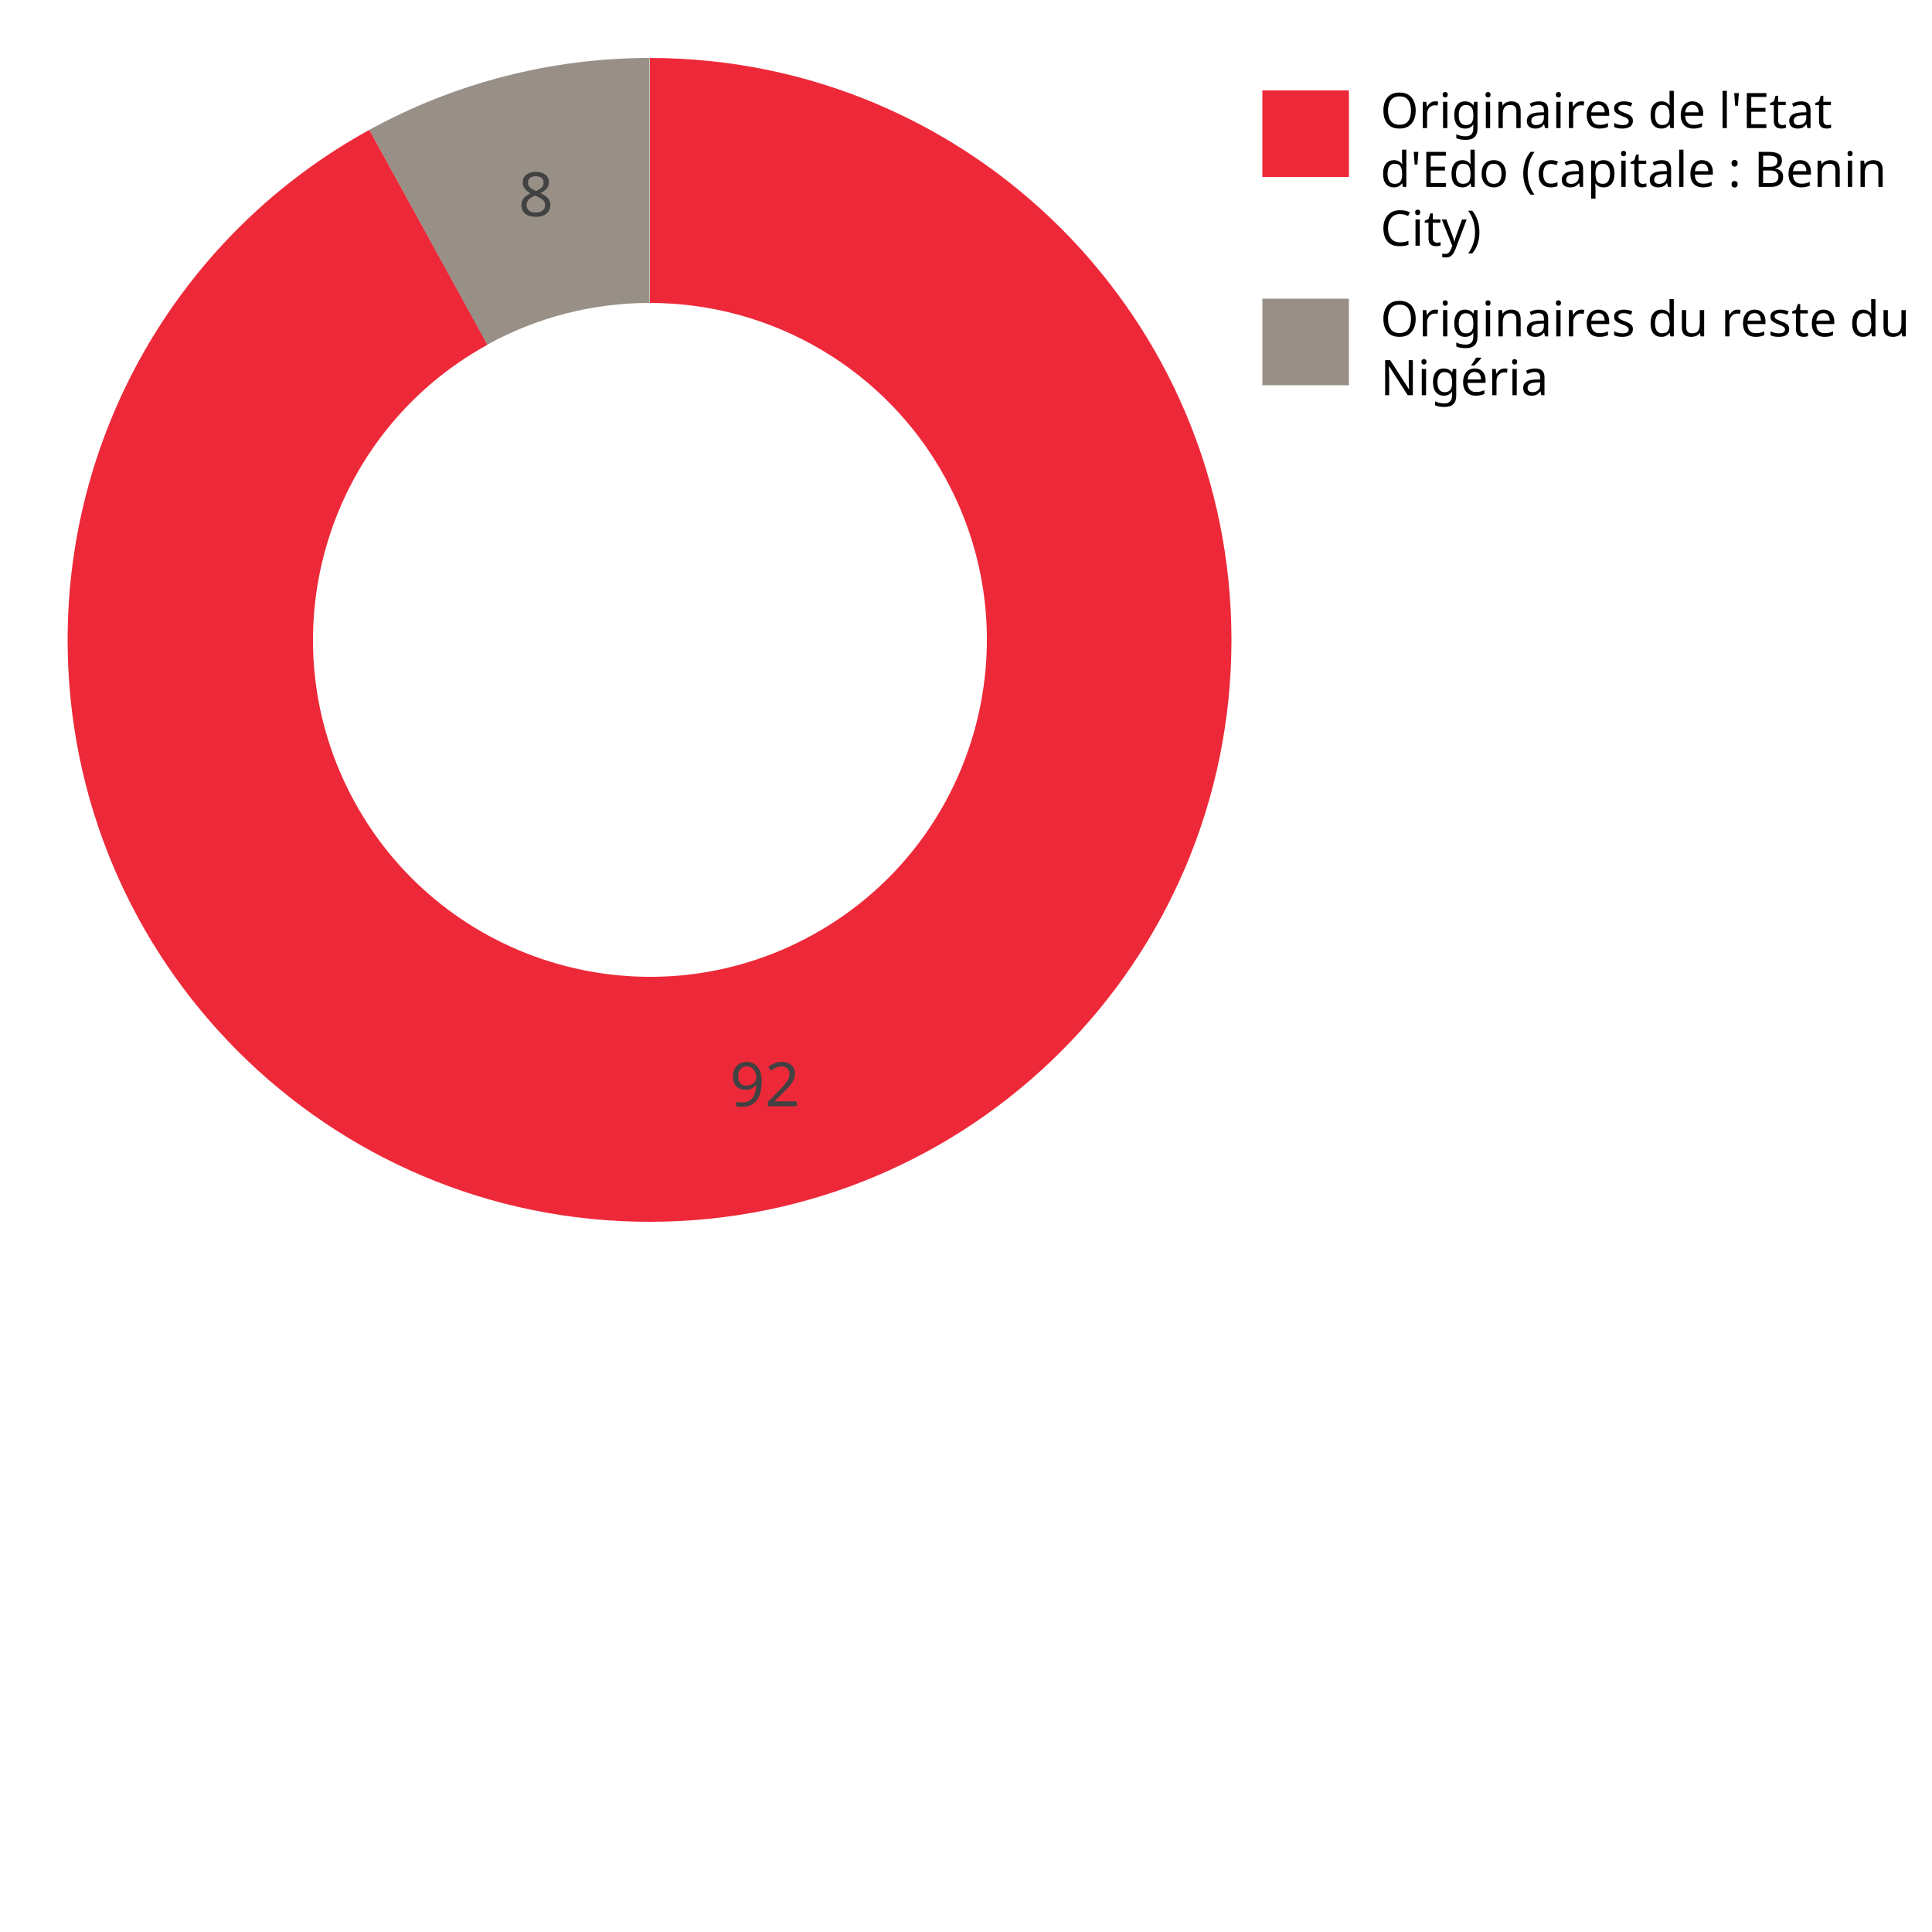
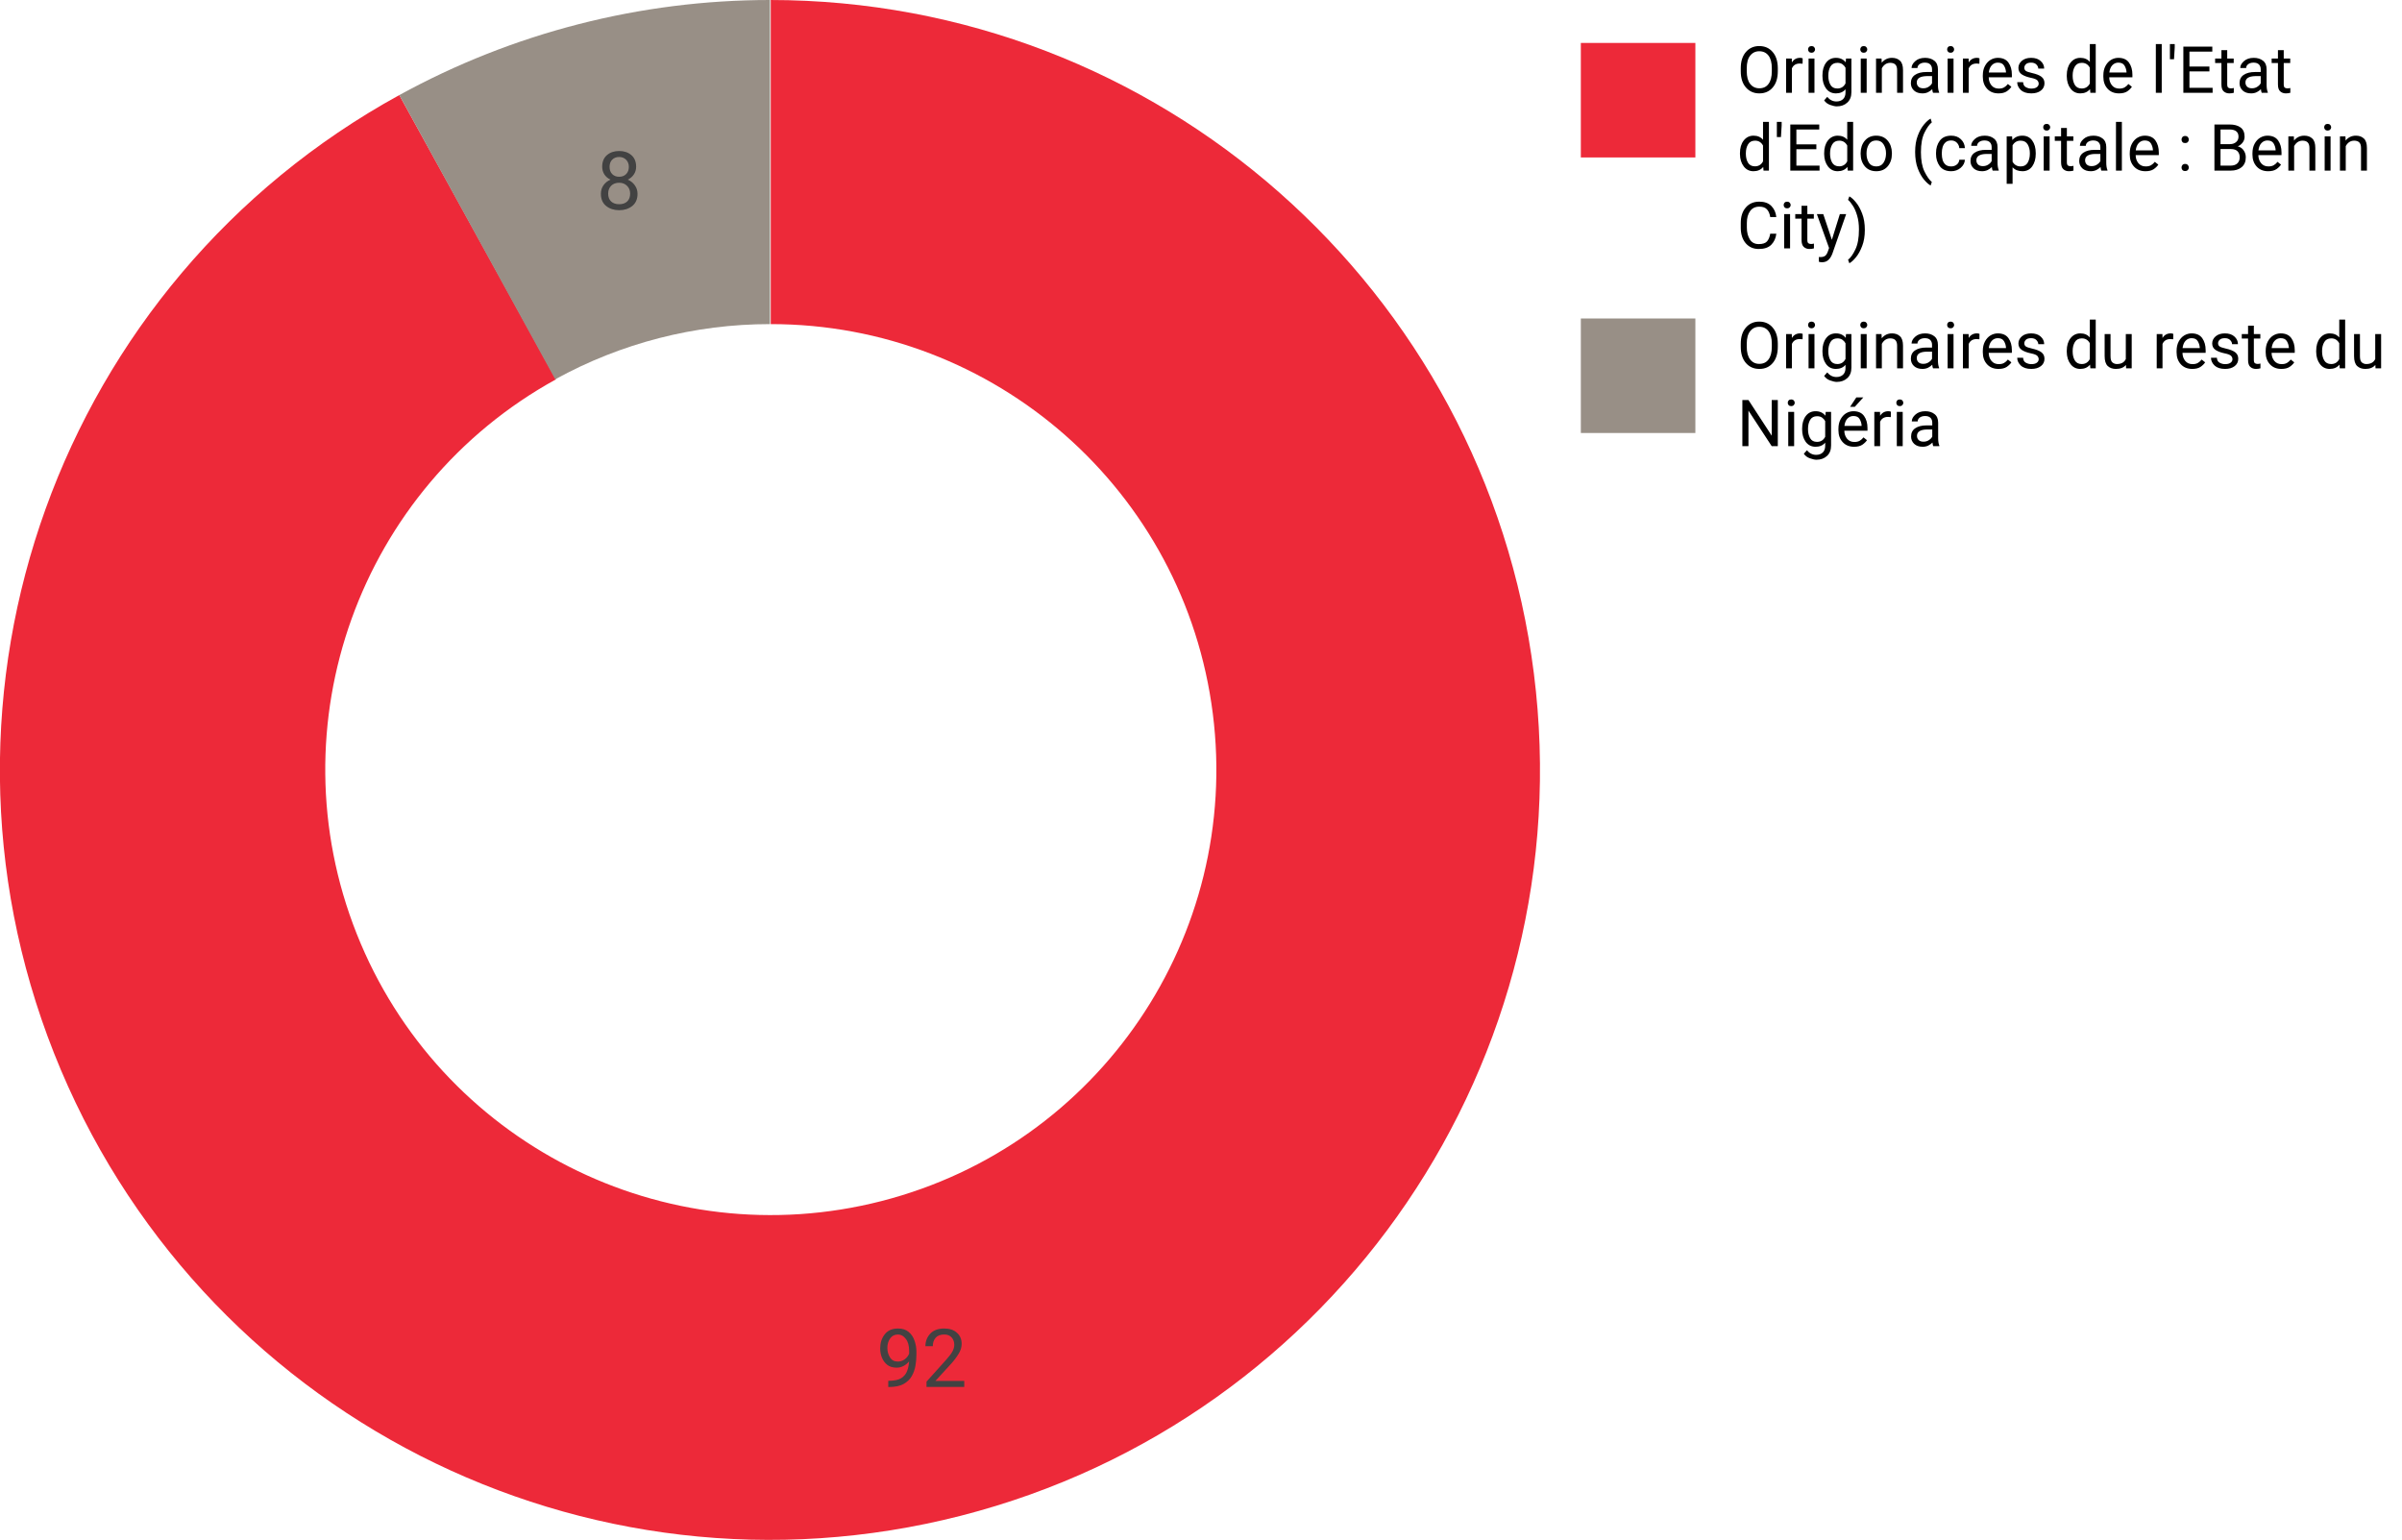
- <svg xmlns="http://www.w3.org/2000/svg" version="1.1" id="Calque_1" x="0px" y="0px" viewBox="0 0 500 500" style="enable-background:new 0 0 500 500;" xml:space="preserve">
-   <style type="text/css">
- 	.st0{fill:#ED2939;}
- 	.st1{fill:#988F86;}
- 	.st2{fill:#424242;}
- 	.st3{font-family:'Roboto-Regular';}
- 	.st4{font-size:15.854px;}
- 	.st5{font-size:12.684px;}
- </style>
-   <path class="st0" d="M168.1,15c83.2,0,150.6,67.4,150.6,150.6c0,83.2-67.4,150.6-150.6,150.6c-83.2,0-150.6-67.4-150.6-150.6  c0-54.9,29.9-105.5,78.1-132l30.6,55.6c-42.2,23.2-57.6,76.2-34.4,118.4s76.2,57.6,118.4,34.4s57.6-76.2,34.4-118.4  c-15.3-27.9-44.6-45.2-76.4-45.2V15z" />
-   <path class="st1" d="M95.6,33.6C117.8,21.4,142.8,15,168.1,15v63.4c-14.7,0-29.1,3.7-42,10.8L95.6,33.6z" />
-   <text transform="matrix(1 0 0 1 188.8799 286.2967)" class="st2 st3 st4">92</text>
-   <text transform="matrix(1 0 0 1 134.1504 55.9646)" class="st2 st3 st4">8</text>
-   <rect x="326.7" y="23.4" class="st0" width="22.4" height="22.4" />
-   <text transform="matrix(1 0 0 1 357.2383 33.1502)" class="st3 st5">Originaires de l'Etat </text>
-   <text transform="matrix(1 0 0 1 357.2383 48.3704)" class="st3 st5">d'Edo (capitale : Benin </text>
-   <text transform="matrix(1 0 0 1 357.2383 63.5906)" class="st3 st5">City)</text>
-   <rect x="326.7" y="77.3" class="st1" width="22.4" height="22.4" />
-   <text transform="matrix(1 0 0 1 357.2383 87.055)" class="st3 st5">Originaires du reste du </text>
-   <text transform="matrix(1 0 0 1 357.2383 102.2752)" class="st3 st5">Nigéria</text>
+ <svg xmlns="http://www.w3.org/2000/svg" viewBox="0 0 375.85 240.96">
+   <defs>
+     <style>.a{fill:#ed2939;}.b{fill:#988f86;}.c,.d{isolation:isolate;font-family:Roboto-Regular, Roboto;}.c{font-size:12.68px;fill:#424242;}.d{font-size:10.15px;}</style>
+   </defs>
+   <path class="a" d="M134.48,12a120.48,120.48,0,1,1-58,14.88L101,71.36a69.71,69.71,0,1,0,33.6-8.64V12Z" transform="translate(-14 -12)" />
+   <path class="b" d="M76.48,26.88a120.57,120.57,0,0,1,58-14.88V62.72a69.57,69.57,0,0,0-33.6,8.64Z" transform="translate(-14 -12)" />
+   <text class="c" transform="translate(137.1 217.04)">92</text>
+   <text class="c" transform="translate(93.32 32.77)">8</text>
+   <rect class="a" x="247.36" y="6.72" width="17.92" height="17.92" />
+   <text class="d" transform="translate(271.79 14.52)">Originaires de l'Etat </text>
+   <text class="d" transform="translate(271.79 26.7)">d'Edo (capitale : Benin </text>
+   <text class="d" transform="translate(271.79 38.87)">City)</text>
+   <rect class="b" x="247.36" y="49.84" width="17.92" height="17.92" />
+   <text class="d" transform="translate(271.79 57.64)">Originaires du reste du </text>
+   <text class="d" transform="translate(271.79 69.82)">Nigéria</text>
</svg>
